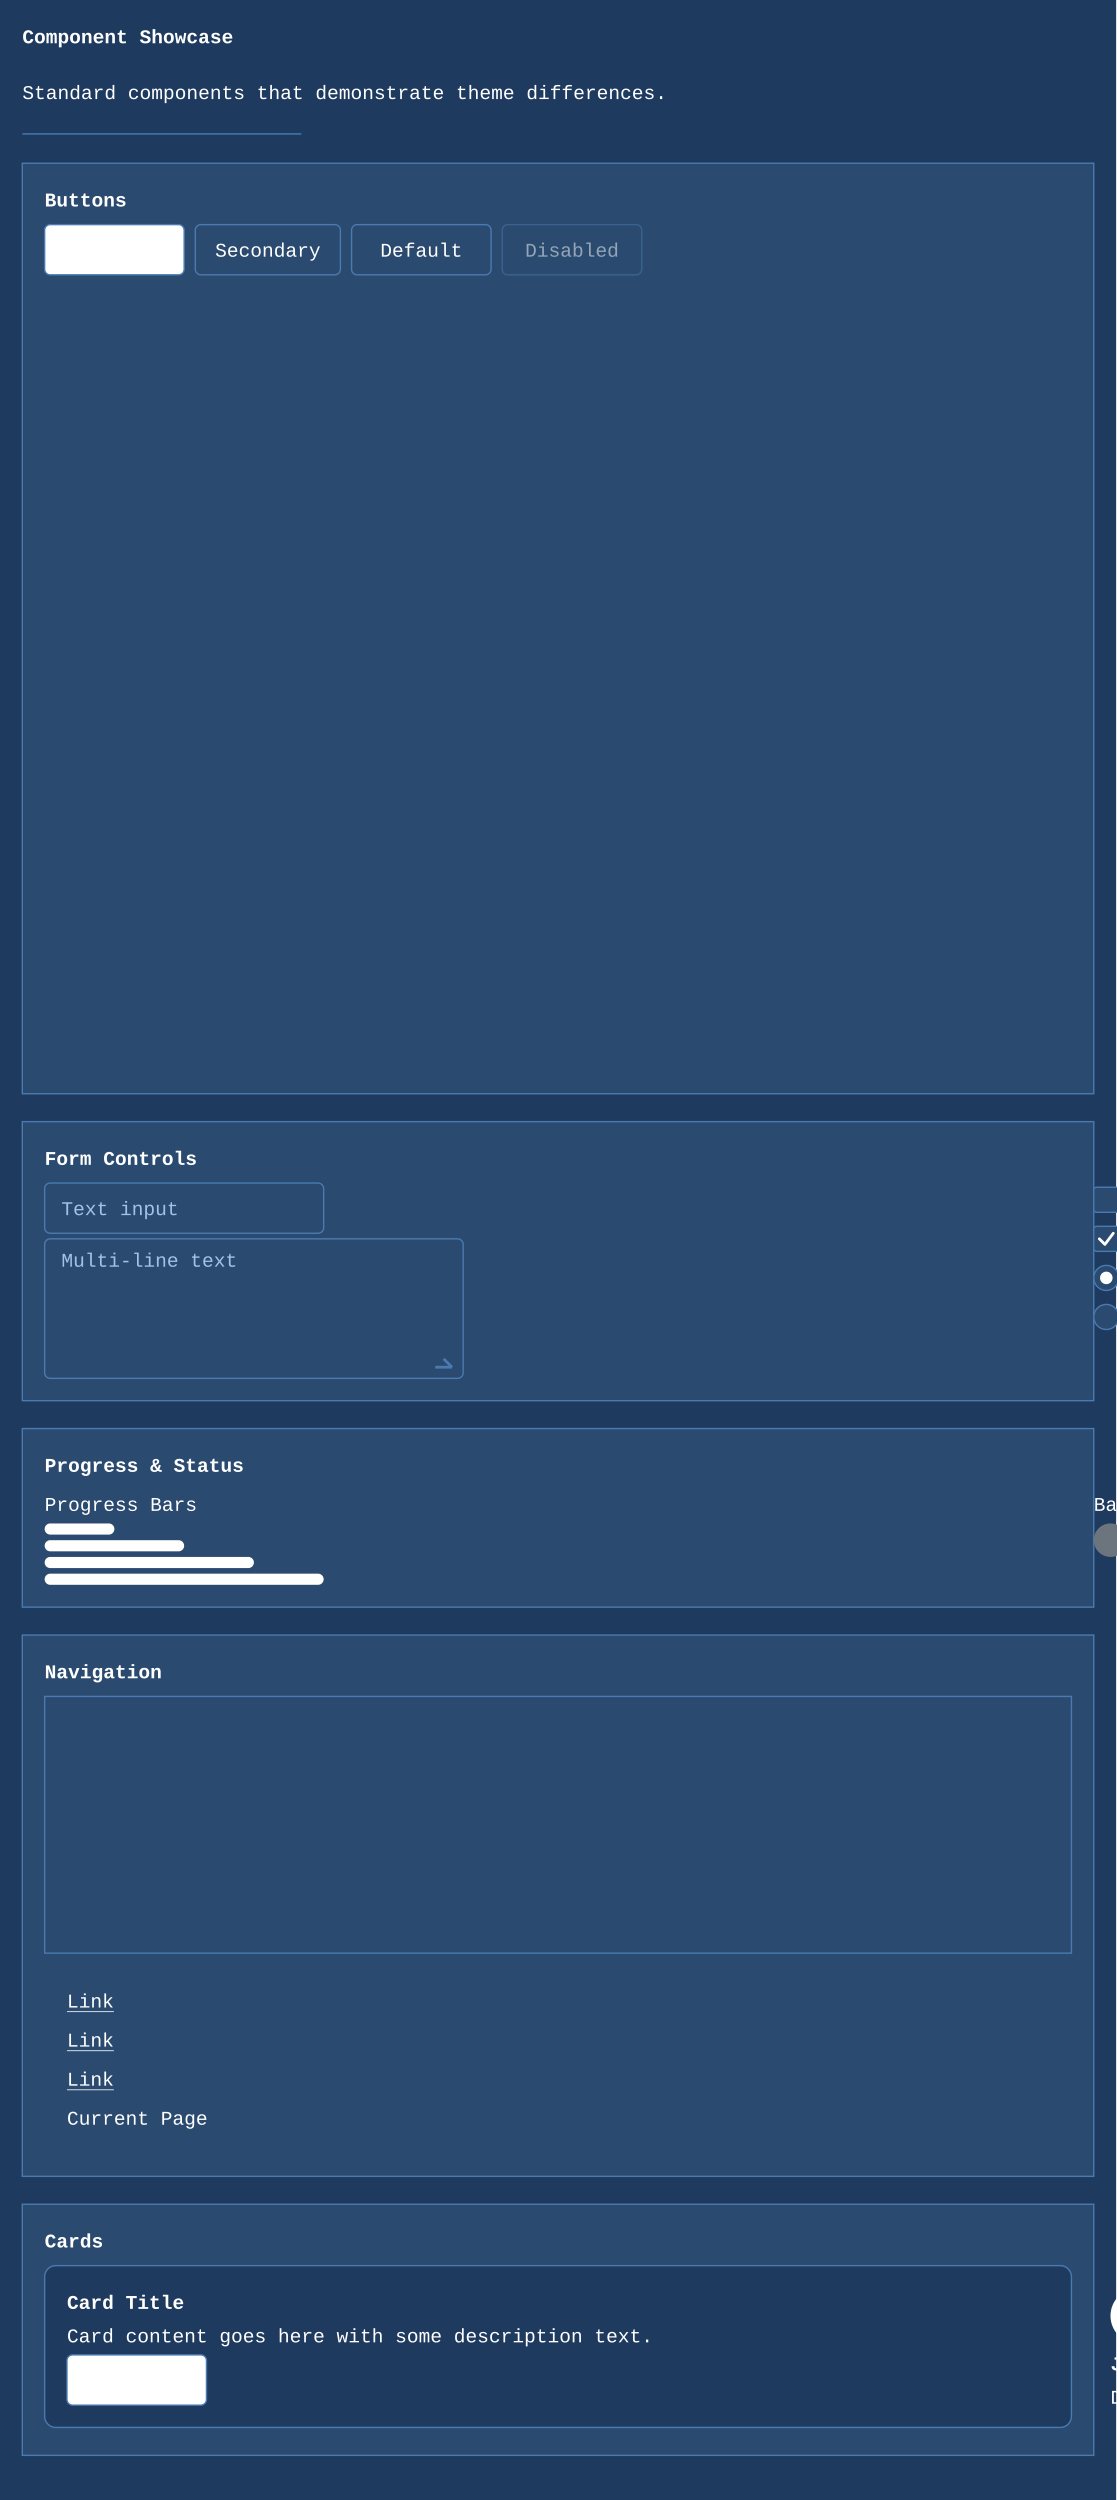
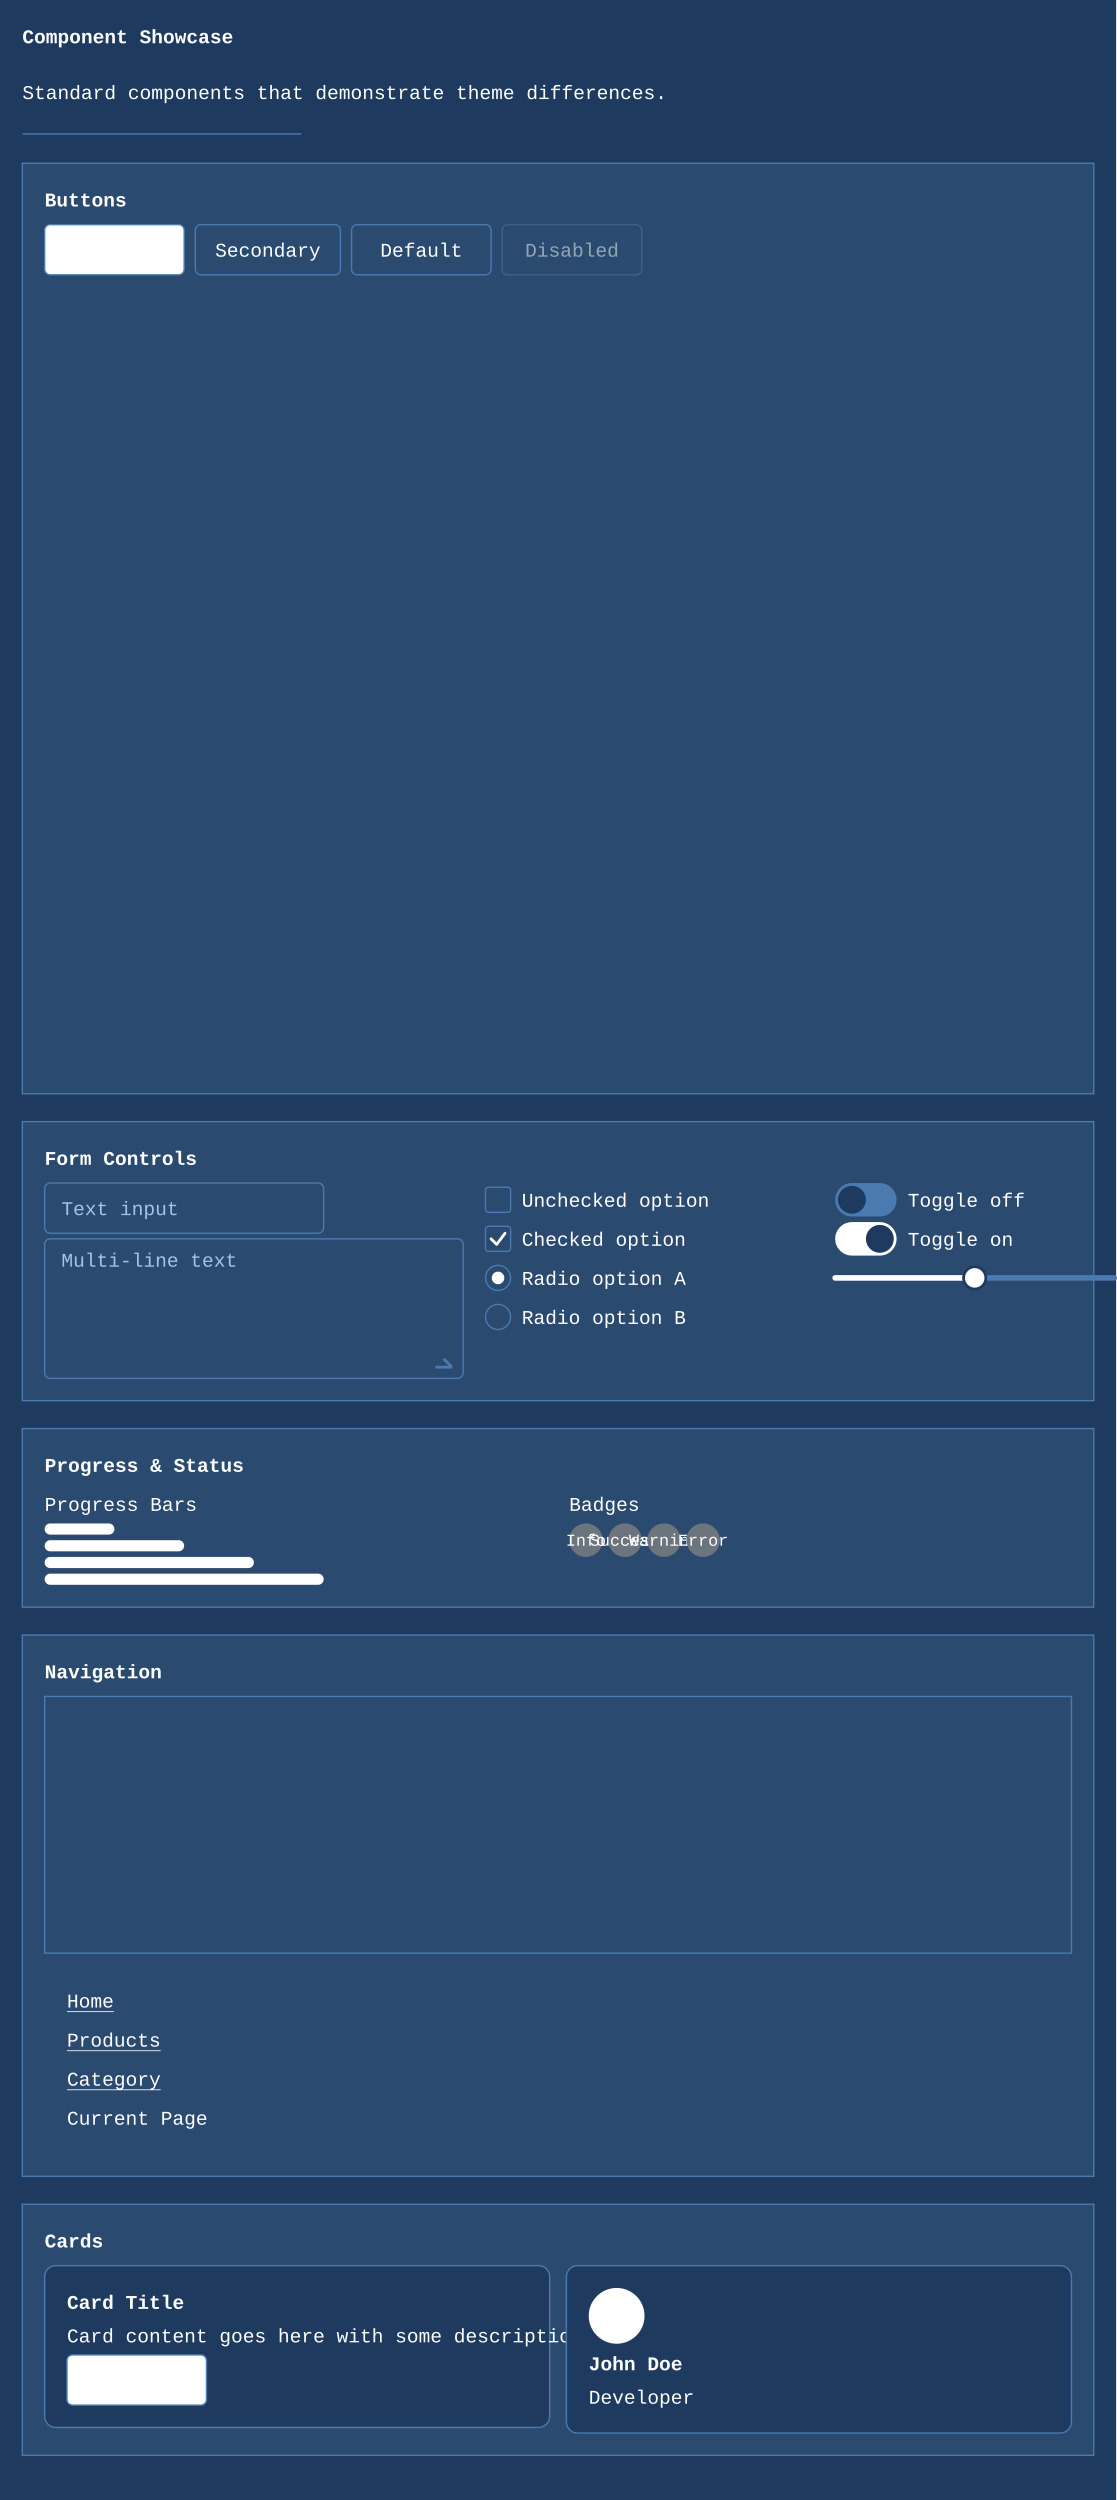
<svg xmlns="http://www.w3.org/2000/svg" width="800" height="1792" viewBox="0 0 800 1792" role="img">
  <style>
    .wire-text { font-family: "Courier New", monospace; font-size: 14px; fill: #ffffff; }
    .wire-text-secondary { fill: #a0c4e8; }
    .wire-text-disabled { fill: #adb5bd; }
    .wire-text-bold { font-weight: 600; }
    .wire-text-small { font-size: 12px; }
    .wire-text-large { font-size: 18px; }
  </style>
  <rect width="100%" height="100%" fill="#1e3a5f" />
-   <text x="16" y="31" class="wire-text wire-text-bold">Component Showcase</text>
-   <text x="16" y="71" class="wire-text">Standard components that demonstrate theme differences.</text>
-   <line x1="16" y1="96" x2="216" y2="96" stroke="#4a7ab0" stroke-width="1" />
+   <g role="group" aria-label="**Component Showcase**">
+     <text x="16" y="31" class="wire-text wire-text-bold">Component Showcase</text>
+   </g>
+   <g role="group" aria-label="Standard components that demonstrate theme differences.">
+     <text x="16" y="71" class="wire-text">Standard components that demonstrate theme differences.</text>
+   </g>
+   <g role="group">
+     <line x1="16" y1="96" x2="216" y2="96" stroke="#4a7ab0" stroke-width="1" />
+   </g>
  <rect x="16" y="117" width="768" height="667" fill="#2a4a6f" stroke="#4a7ab0" stroke-width="1" />
-   <text x="32" y="148" class="wire-text wire-text-bold">Buttons</text>
-   <g opacity="1">
-     <rect x="32" y="161" width="100" height="36" rx="4" fill="#ffffff" stroke="#4a7ab0" stroke-width="1" />
-     <text x="82" y="184" text-anchor="middle" class="wire-text" fill="#1e3a5f">Primary</text>
-   </g>
-   <g opacity="1">
-     <rect x="140" y="161" width="104" height="36" rx="4" fill="#2a4a6f" stroke="#4a7ab0" stroke-width="1" />
-     <text x="192" y="184" text-anchor="middle" class="wire-text" fill="#ffffff">Secondary</text>
-   </g>
-   <g opacity="1">
-     <rect x="252" y="161" width="100" height="36" rx="4" fill="#2a4a6f" stroke="#4a7ab0" stroke-width="1" />
-     <text x="302" y="184" text-anchor="middle" class="wire-text" fill="#ffffff">Default</text>
-   </g>
-   <g opacity="0.5">
-     <rect x="360" y="161" width="100" height="36" rx="4" fill="#2a4a6f" stroke="#4a7ab0" stroke-width="1" />
-     <text x="410" y="184" text-anchor="middle" class="wire-text" fill="#ffffff">Disabled</text>
+   <g role="group" aria-label="**Buttons**">
+     <text x="32" y="148" class="wire-text wire-text-bold">Buttons</text>
+   </g>
+   <g role="button" aria-label="Primary">
+     <g opacity="1">
+       <rect x="32" y="161" width="100" height="36" rx="4" fill="#ffffff" stroke="#4a7ab0" stroke-width="1" />
+       <text x="82" y="184" text-anchor="middle" class="wire-text" fill="#1e3a5f">Primary</text>
+     </g>
+   </g>
+   <g role="button" aria-label="Secondary">
+     <g opacity="1">
+       <rect x="140" y="161" width="104" height="36" rx="4" fill="#2a4a6f" stroke="#4a7ab0" stroke-width="1" />
+       <text x="192" y="184" text-anchor="middle" class="wire-text" fill="#ffffff">Secondary</text>
+     </g>
+   </g>
+   <g role="button" aria-label="Default">
+     <g opacity="1">
+       <rect x="252" y="161" width="100" height="36" rx="4" fill="#2a4a6f" stroke="#4a7ab0" stroke-width="1" />
+       <text x="302" y="184" text-anchor="middle" class="wire-text" fill="#ffffff">Default</text>
+     </g>
+   </g>
+   <g role="button" aria-label="Disabled" aria-disabled="true">
+     <g opacity="0.5">
+       <rect x="360" y="161" width="100" height="36" rx="4" fill="#2a4a6f" stroke="#4a7ab0" stroke-width="1" />
+       <text x="410" y="184" text-anchor="middle" class="wire-text" fill="#ffffff">Disabled</text>
+     </g>
  </g>
  <rect x="16" y="804" width="768" height="200" fill="#2a4a6f" stroke="#4a7ab0" stroke-width="1" />
-   <text x="32" y="835" class="wire-text wire-text-bold">Form Controls</text>
-   <g>
-     <rect x="32" y="848" width="200" height="36" rx="4" fill="#2a4a6f" stroke="#4a7ab0" stroke-width="1" />
-     <text x="44" y="871" class="wire-text wire-text-secondary">Text input</text>
-   </g>
-   <g>
-     <rect x="32" y="888" width="300" height="100" rx="4" fill="#2a4a6f" stroke="#4a7ab0" stroke-width="1" />
-     <text x="44" y="908" class="wire-text wire-text-secondary">Multi-line text</text>
-     <line x1="312" y1="980" x2="324" y2="980" stroke="#4a7ab0" stroke-width="2" />
-     <line x1="318" y1="974" x2="324" y2="980" stroke="#4a7ab0" stroke-width="2" />
-   </g>
-   <g>
-     <rect x="784" y="851" width="18" height="18" rx="2" fill="#2a4a6f" stroke="#4a7ab0" stroke-width="1" />
-     <text x="810" y="865" class="wire-text">Unchecked option</text>
-   </g>
-   <g>
-     <rect x="784" y="879" width="18" height="18" rx="2" fill="#2a4a6f" stroke="#4a7ab0" stroke-width="1" />
-     <path d="M788 888 L792 892 L798 884" stroke="#ffffff" stroke-width="2" fill="none" stroke-linecap="round" stroke-linejoin="round" />
-     <text x="810" y="893" class="wire-text">Checked option</text>
-   </g>
-   <g>
-     <circle cx="793" cy="916" r="9" fill="#2a4a6f" stroke="#4a7ab0" stroke-width="1" />
-     <circle cx="793" cy="916" r="4.5" fill="#ffffff" />
-     <text x="810" y="921" class="wire-text">Radio option A</text>
-   </g>
-   <g>
-     <circle cx="793" cy="944" r="9" fill="#2a4a6f" stroke="#4a7ab0" stroke-width="1" />
-     <text x="810" y="949" class="wire-text">Radio option B</text>
-   </g>
-   <g>
-     <rect x="950" y="848" width="44" height="24" rx="12" fill="#4a7ab0" />
-     <circle cx="962" cy="860" r="10" fill="#1e3a5f" />
-     <text x="1002" y="865" class="wire-text">Toggle off</text>
-   </g>
-   <g>
-     <rect x="950" y="876" width="44" height="24" rx="12" fill="#ffffff" />
-     <circle cx="982" cy="888" r="10" fill="#1e3a5f" />
-     <text x="1002" y="893" class="wire-text">Toggle on</text>
-   </g>
-   <g>
-     <line x1="950" y1="916" x2="1150" y2="916" stroke="#4a7ab0" stroke-width="4" stroke-linecap="round" />
-     <line x1="950" y1="916" x2="1050" y2="916" stroke="#ffffff" stroke-width="4" stroke-linecap="round" />
-     <circle cx="1050" cy="916" r="8" fill="#ffffff" stroke="#1e3a5f" stroke-width="2" />
+   <g role="group" aria-label="**Form Controls**">
+     <text x="32" y="835" class="wire-text wire-text-bold">Form Controls</text>
+   </g>
+   <g role="textbox" aria-label="Text input" aria-placeholder="Text input">
+     <g>
+       <rect x="32" y="848" width="200" height="36" rx="4" fill="#2a4a6f" stroke="#4a7ab0" stroke-width="1" />
+       <text x="44" y="871" class="wire-text wire-text-secondary">Text input</text>
+     </g>
+   </g>
+   <g role="textbox" aria-label="Multi-line text" aria-placeholder="Multi-line text">
+     <g>
+       <rect x="32" y="888" width="300" height="100" rx="4" fill="#2a4a6f" stroke="#4a7ab0" stroke-width="1" />
+       <text x="44" y="908" class="wire-text wire-text-secondary">Multi-line text</text>
+       <line x1="312" y1="980" x2="324" y2="980" stroke="#4a7ab0" stroke-width="2" />
+       <line x1="318" y1="974" x2="324" y2="980" stroke="#4a7ab0" stroke-width="2" />
+     </g>
+   </g>
+   <g role="checkbox" aria-label="Unchecked option" aria-checked="false">
+     <g>
+       <rect x="348" y="851" width="18" height="18" rx="2" fill="#2a4a6f" stroke="#4a7ab0" stroke-width="1" />
+       <text x="374" y="865" class="wire-text">Unchecked option</text>
+     </g>
+   </g>
+   <g role="checkbox" aria-label="Checked option" aria-checked="true">
+     <g>
+       <rect x="348" y="879" width="18" height="18" rx="2" fill="#2a4a6f" stroke="#4a7ab0" stroke-width="1" />
+       <path d="M352 888 L356 892 L362 884" stroke="#ffffff" stroke-width="2" fill="none" stroke-linecap="round" stroke-linejoin="round" />
+       <text x="374" y="893" class="wire-text">Checked option</text>
+     </g>
+   </g>
+   <g role="radio" aria-label="Radio option A" aria-checked="true">
+     <g>
+       <circle cx="357" cy="916" r="9" fill="#2a4a6f" stroke="#4a7ab0" stroke-width="1" />
+       <circle cx="357" cy="916" r="4.5" fill="#ffffff" />
+       <text x="374" y="921" class="wire-text">Radio option A</text>
+     </g>
+   </g>
+   <g role="radio" aria-label="Radio option B" aria-checked="false">
+     <g>
+       <circle cx="357" cy="944" r="9" fill="#2a4a6f" stroke="#4a7ab0" stroke-width="1" />
+       <text x="374" y="949" class="wire-text">Radio option B</text>
+     </g>
+   </g>
+   <g role="switch" aria-label="Toggle off" aria-checked="false">
+     <g>
+       <rect x="598.67" y="848" width="44" height="24" rx="12" fill="#4a7ab0" />
+       <circle cx="610.67" cy="860" r="10" fill="#1e3a5f" />
+       <text x="650.67" y="865" class="wire-text">Toggle off</text>
+     </g>
+   </g>
+   <g role="switch" aria-label="Toggle on" aria-checked="true">
+     <g>
+       <rect x="598.67" y="876" width="44" height="24" rx="12" fill="#ffffff" />
+       <circle cx="630.67" cy="888" r="10" fill="#1e3a5f" />
+       <text x="650.67" y="893" class="wire-text">Toggle on</text>
+     </g>
+   </g>
+   <g role="slider" aria-valuenow="50" aria-valuemin="0" aria-valuemax="100">
+     <g>
+       <line x1="598.67" y1="916" x2="798.67" y2="916" stroke="#4a7ab0" stroke-width="4" stroke-linecap="round" />
+       <line x1="598.67" y1="916" x2="698.67" y2="916" stroke="#ffffff" stroke-width="4" stroke-linecap="round" />
+       <circle cx="698.67" cy="916" r="8" fill="#ffffff" stroke="#1e3a5f" stroke-width="2" />
+     </g>
  </g>
  <rect x="16" y="1024" width="768" height="128" fill="#2a4a6f" stroke="#4a7ab0" stroke-width="1" />
-   <text x="32" y="1055" class="wire-text wire-text-bold">Progress &amp; Status</text>
-   <text x="32" y="1083" class="wire-text">Progress Bars</text>
-   <g>
-     <rect x="32" y="1092" width="200" height="8" rx="4" fill="#2a4a6f" />
-     <rect x="32" y="1092" width="50" height="8" rx="4" fill="#ffffff" />
-   </g>
-   <g>
-     <rect x="32" y="1104" width="200" height="8" rx="4" fill="#2a4a6f" />
-     <rect x="32" y="1104" width="100" height="8" rx="4" fill="#ffffff" />
-   </g>
-   <g>
-     <rect x="32" y="1116" width="200" height="8" rx="4" fill="#2a4a6f" />
-     <rect x="32" y="1116" width="150" height="8" rx="4" fill="#ffffff" />
-   </g>
-   <g>
-     <rect x="32" y="1128" width="200" height="8" rx="4" fill="#2a4a6f" />
-     <rect x="32" y="1128" width="200" height="8" rx="4" fill="#ffffff" />
-   </g>
-   <text x="784" y="1083" class="wire-text">Badges</text>
-   <g>
-     <rect x="784" y="1092" width="24" height="24" rx="12" fill="#6c757d" />
-     <text x="796" y="1108" text-anchor="middle" class="wire-text wire-text-small" fill="#1e3a5f" />
-   </g>
-   <g>
-     <rect x="812" y="1092" width="24" height="24" rx="12" fill="#6c757d" />
-     <text x="824" y="1108" text-anchor="middle" class="wire-text wire-text-small" fill="#1e3a5f" />
-   </g>
-   <g>
-     <rect x="840" y="1092" width="24" height="24" rx="12" fill="#6c757d" />
-     <text x="852" y="1108" text-anchor="middle" class="wire-text wire-text-small" fill="#1e3a5f" />
-   </g>
-   <g>
-     <rect x="868" y="1092" width="24" height="24" rx="12" fill="#6c757d" />
-     <text x="880" y="1108" text-anchor="middle" class="wire-text wire-text-small" fill="#1e3a5f" />
+   <g role="group" aria-label="**Progress &amp; Status**">
+     <text x="32" y="1055" class="wire-text wire-text-bold">Progress &amp; Status</text>
+   </g>
+   <g role="group" aria-label="Progress Bars">
+     <text x="32" y="1083" class="wire-text">Progress Bars</text>
+   </g>
+   <g role="progressbar" aria-valuenow="25" aria-valuemin="0" aria-valuemax="100">
+     <g>
+       <rect x="32" y="1092" width="200" height="8" rx="4" fill="#2a4a6f" />
+       <rect x="32" y="1092" width="50" height="8" rx="4" fill="#ffffff" />
+     </g>
+   </g>
+   <g role="progressbar" aria-valuenow="50" aria-valuemin="0" aria-valuemax="100">
+     <g>
+       <rect x="32" y="1104" width="200" height="8" rx="4" fill="#2a4a6f" />
+       <rect x="32" y="1104" width="100" height="8" rx="4" fill="#ffffff" />
+     </g>
+   </g>
+   <g role="progressbar" aria-valuenow="75" aria-valuemin="0" aria-valuemax="100">
+     <g>
+       <rect x="32" y="1116" width="200" height="8" rx="4" fill="#2a4a6f" />
+       <rect x="32" y="1116" width="150" height="8" rx="4" fill="#ffffff" />
+     </g>
+   </g>
+   <g role="progressbar" aria-valuenow="100" aria-valuemin="0" aria-valuemax="100">
+     <g>
+       <rect x="32" y="1128" width="200" height="8" rx="4" fill="#2a4a6f" />
+       <rect x="32" y="1128" width="200" height="8" rx="4" fill="#ffffff" />
+     </g>
+   </g>
+   <g role="group" aria-label="Badges">
+     <text x="408" y="1083" class="wire-text">Badges</text>
+   </g>
+   <g role="group" aria-label="Info">
+     <g>
+       <rect x="408" y="1092" width="24" height="24" rx="12" fill="#6c757d" />
+       <text x="420" y="1108" text-anchor="middle" class="wire-text wire-text-small" fill="#1e3a5f">Info</text>
+     </g>
+   </g>
+   <g role="group" aria-label="Success">
+     <g>
+       <rect x="436" y="1092" width="24" height="24" rx="12" fill="#6c757d" />
+       <text x="448" y="1108" text-anchor="middle" class="wire-text wire-text-small" fill="#1e3a5f">Success</text>
+     </g>
+   </g>
+   <g role="group" aria-label="Warning">
+     <g>
+       <rect x="464" y="1092" width="24" height="24" rx="12" fill="#6c757d" />
+       <text x="476" y="1108" text-anchor="middle" class="wire-text wire-text-small" fill="#1e3a5f">Warning</text>
+     </g>
+   </g>
+   <g role="group" aria-label="Error">
+     <g>
+       <rect x="492" y="1092" width="24" height="24" rx="12" fill="#6c757d" />
+       <text x="504" y="1108" text-anchor="middle" class="wire-text wire-text-small" fill="#1e3a5f">Error</text>
+     </g>
  </g>
  <rect x="16" y="1172" width="768" height="388" fill="#2a4a6f" stroke="#4a7ab0" stroke-width="1" />
-   <text x="32" y="1203" class="wire-text wire-text-bold">Navigation</text>
+   <g role="group" aria-label="**Navigation**">
+     <text x="32" y="1203" class="wire-text wire-text-bold">Navigation</text>
+   </g>
  <rect x="32" y="1216" width="736" height="184" fill="none" stroke="#4a7ab0" stroke-width="1" />
-   <g>
-     <text x="48" y="1439" class="wire-text" fill="#ffffff" style="text-decoration: underline">Link</text>
-   </g>
-   <g>
-     <text x="48" y="1467" class="wire-text" fill="#ffffff" style="text-decoration: underline">Link</text>
-   </g>
-   <g>
-     <text x="48" y="1495" class="wire-text" fill="#ffffff" style="text-decoration: underline">Link</text>
-   </g>
-   <text x="48" y="1523" class="wire-text">Current Page</text>
+   <g role="link" aria-label="Home">
+     <g>
+       <text x="48" y="1439" class="wire-text" fill="#ffffff" style="text-decoration: underline">Home</text>
+     </g>
+   </g>
+   <g role="link" aria-label="Products">
+     <g>
+       <text x="48" y="1467" class="wire-text" fill="#ffffff" style="text-decoration: underline">Products</text>
+     </g>
+   </g>
+   <g role="link" aria-label="Category">
+     <g>
+       <text x="48" y="1495" class="wire-text" fill="#ffffff" style="text-decoration: underline">Category</text>
+     </g>
+   </g>
+   <g role="group" aria-label="Current Page">
+     <text x="48" y="1523" class="wire-text">Current Page</text>
+   </g>
  <rect x="16" y="1580" width="768" height="180" fill="#2a4a6f" stroke="#4a7ab0" stroke-width="1" />
-   <text x="32" y="1611" class="wire-text wire-text-bold">Cards</text>
-   <rect x="32" y="1624" width="736" height="116" rx="8" fill="#1e3a5f" stroke="#4a7ab0" stroke-width="1" filter="url(#shadow)" />
-   <text x="48" y="1655" class="wire-text wire-text-bold">Card Title</text>
-   <text x="48" y="1679" class="wire-text">Card content goes here with some description text.</text>
-   <g opacity="1">
-     <rect x="48" y="1688" width="100" height="36" rx="4" fill="#ffffff" stroke="#4a7ab0" stroke-width="1" />
-     <text x="98" y="1711" text-anchor="middle" class="wire-text" fill="#1e3a5f">Action</text>
-   </g>
-   <rect x="780" y="1624" width="-12" height="120" rx="8" fill="#1e3a5f" stroke="#4a7ab0" stroke-width="1" filter="url(#shadow)" />
-   <g>
-     <circle cx="816" cy="1660" r="20" fill="#ffffff" />
-     <text x="816" y="1664.444" text-anchor="middle" class="wire-text" style="font-size: 13.333px" fill="#1e3a5f">J</text>
-   </g>
-   <text x="796" y="1699" class="wire-text wire-text-bold">John Doe</text>
-   <text x="796" y="1723" class="wire-text">Developer</text>
+   <g role="group" aria-label="**Cards**">
+     <text x="32" y="1611" class="wire-text wire-text-bold">Cards</text>
+   </g>
+   <rect x="32" y="1624" width="362" height="116" rx="8" fill="#1e3a5f" stroke="#4a7ab0" stroke-width="1" filter="url(#shadow)" />
+   <g role="group" aria-label="**Card Title**">
+     <text x="48" y="1655" class="wire-text wire-text-bold">Card Title</text>
+   </g>
+   <g role="group" aria-label="Card content goes here with some description text.">
+     <text x="48" y="1679" class="wire-text">Card content goes here with some description text.</text>
+   </g>
+   <g role="button" aria-label="Action">
+     <g opacity="1">
+       <rect x="48" y="1688" width="100" height="36" rx="4" fill="#ffffff" stroke="#4a7ab0" stroke-width="1" />
+       <text x="98" y="1711" text-anchor="middle" class="wire-text" fill="#1e3a5f">Action</text>
+     </g>
+   </g>
+   <rect x="406" y="1624" width="362" height="120" rx="8" fill="#1e3a5f" stroke="#4a7ab0" stroke-width="1" filter="url(#shadow)" />
+   <g role="group" aria-label="JD">
+     <g>
+       <circle cx="442" cy="1660" r="20" fill="#ffffff" />
+       <text x="442" y="1664.44" text-anchor="middle" class="wire-text" style="font-size: 13.33px" fill="#1e3a5f">J</text>
+     </g>
+   </g>
+   <g role="group" aria-label="**John Doe**">
+     <text x="422" y="1699" class="wire-text wire-text-bold">John Doe</text>
+   </g>
+   <g role="group" aria-label="Developer">
+     <text x="422" y="1723" class="wire-text">Developer</text>
+   </g>
</svg>
